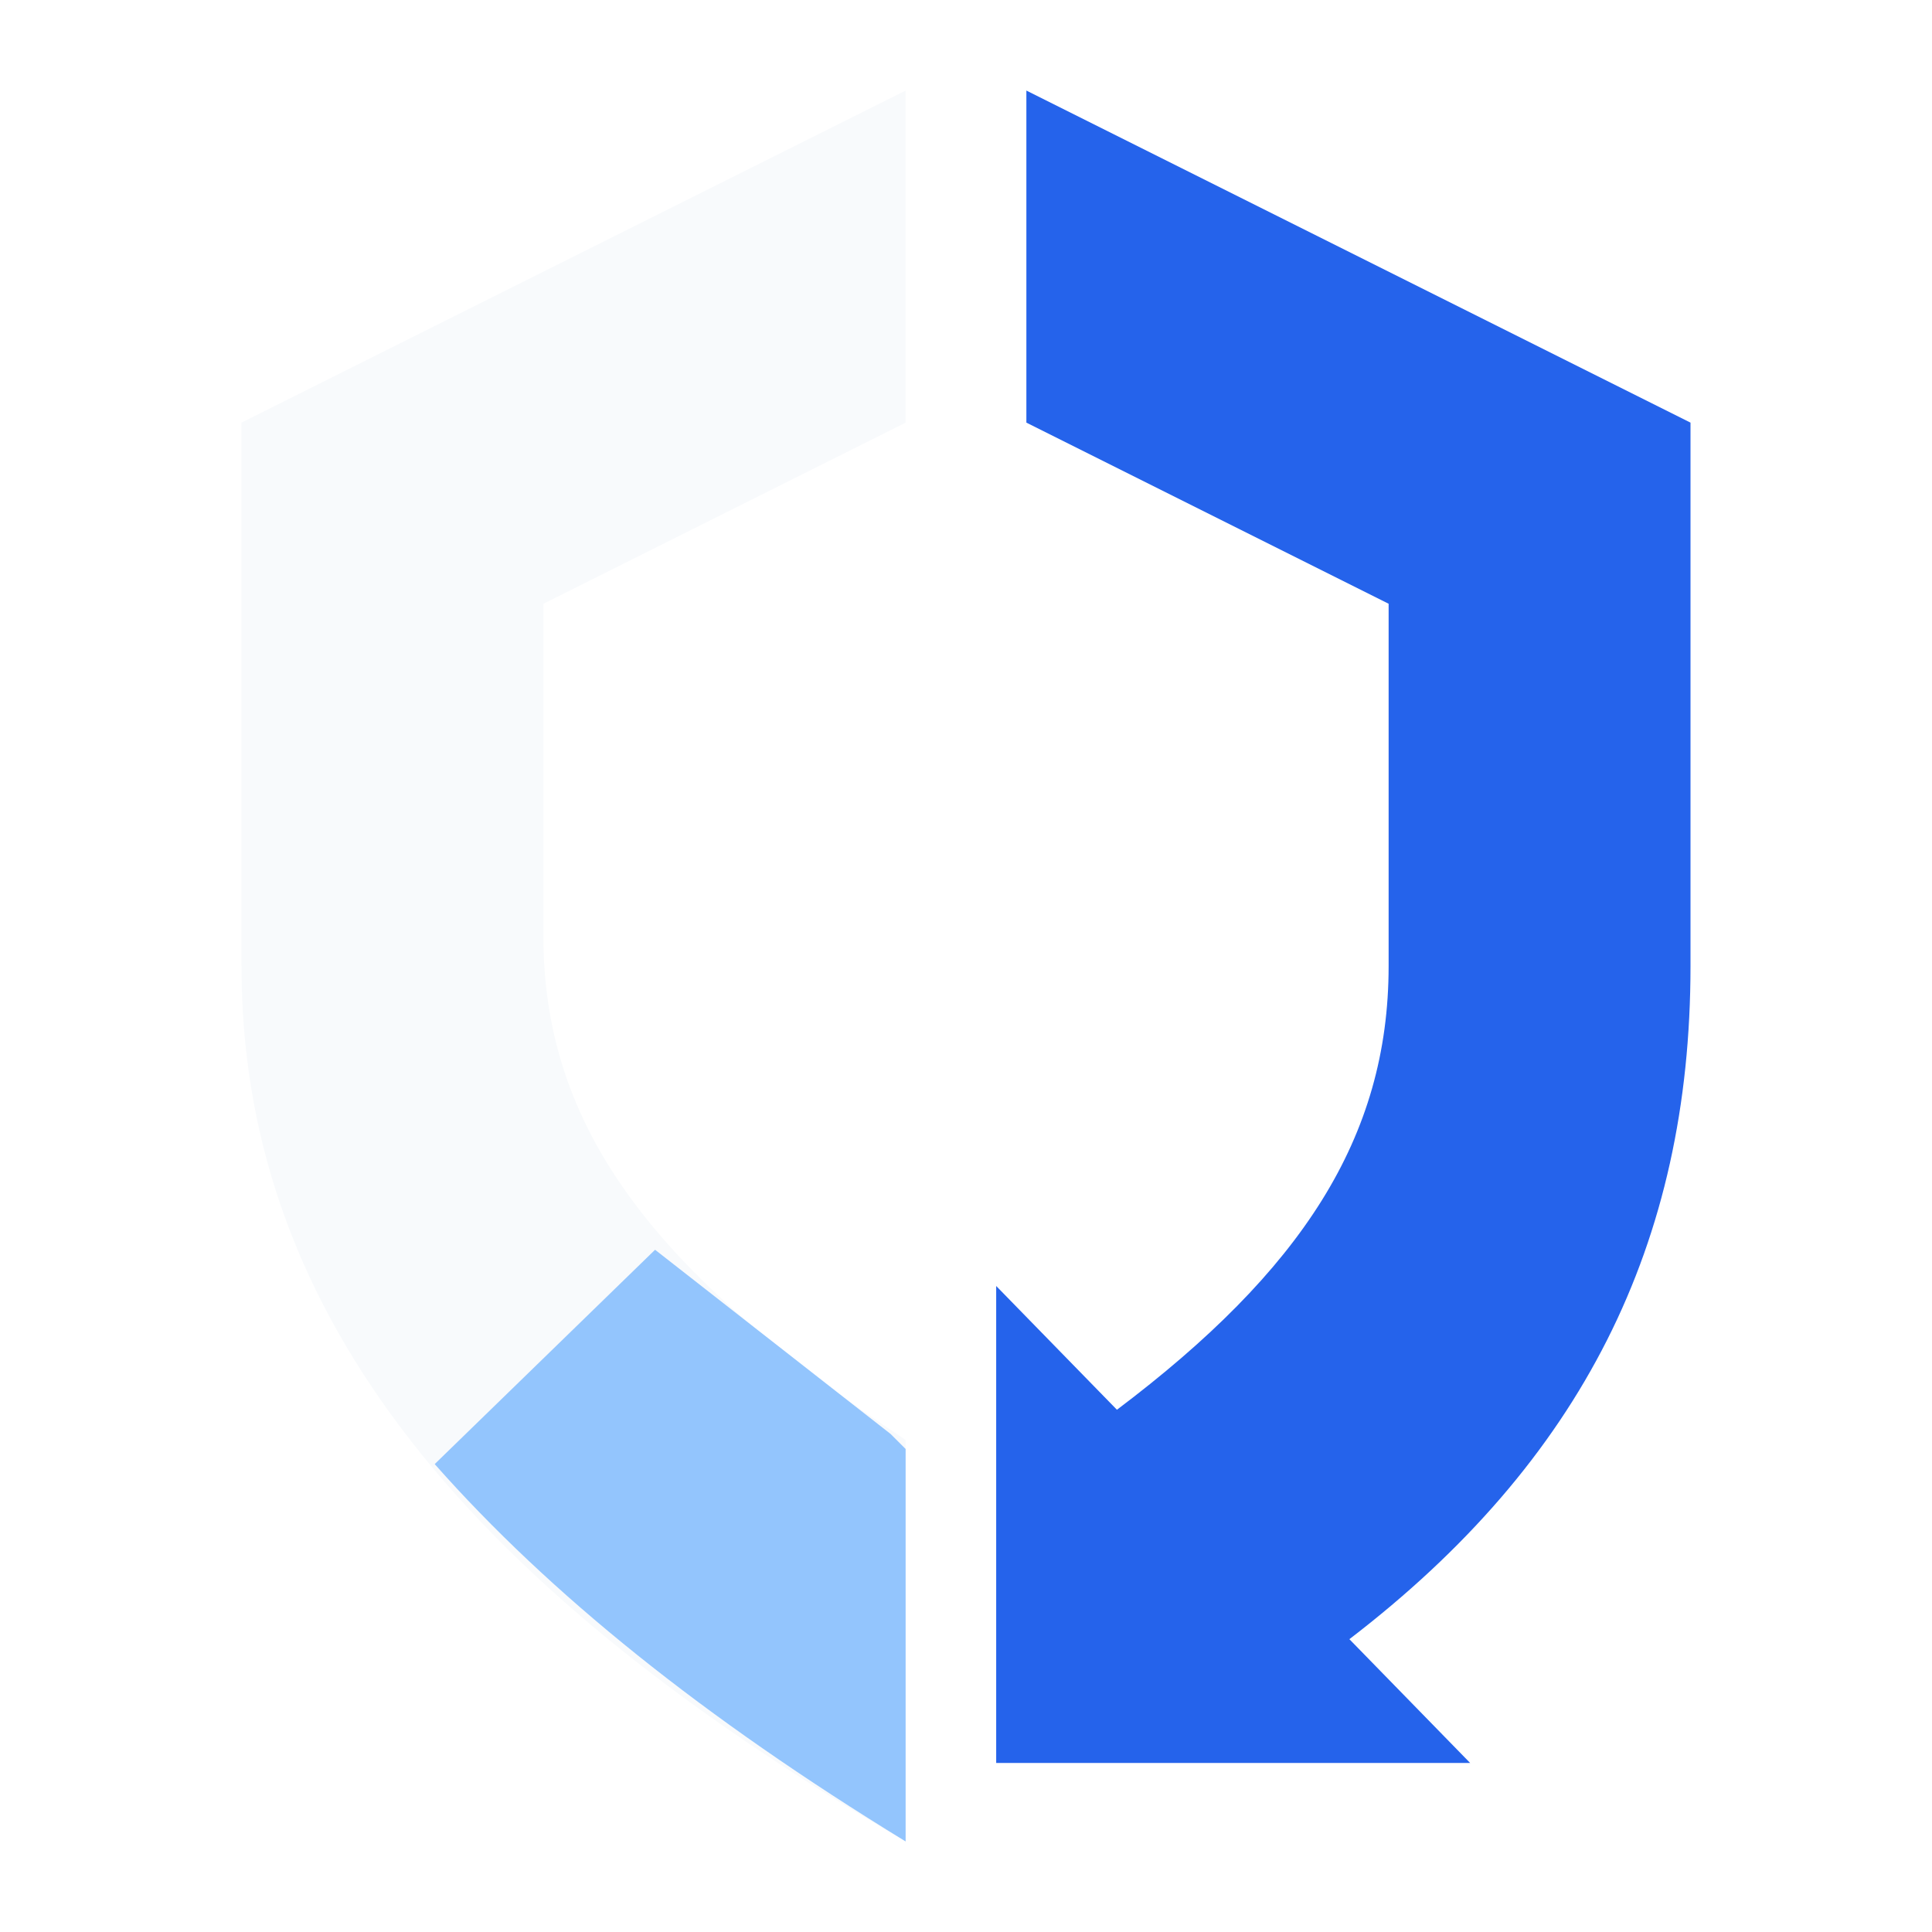
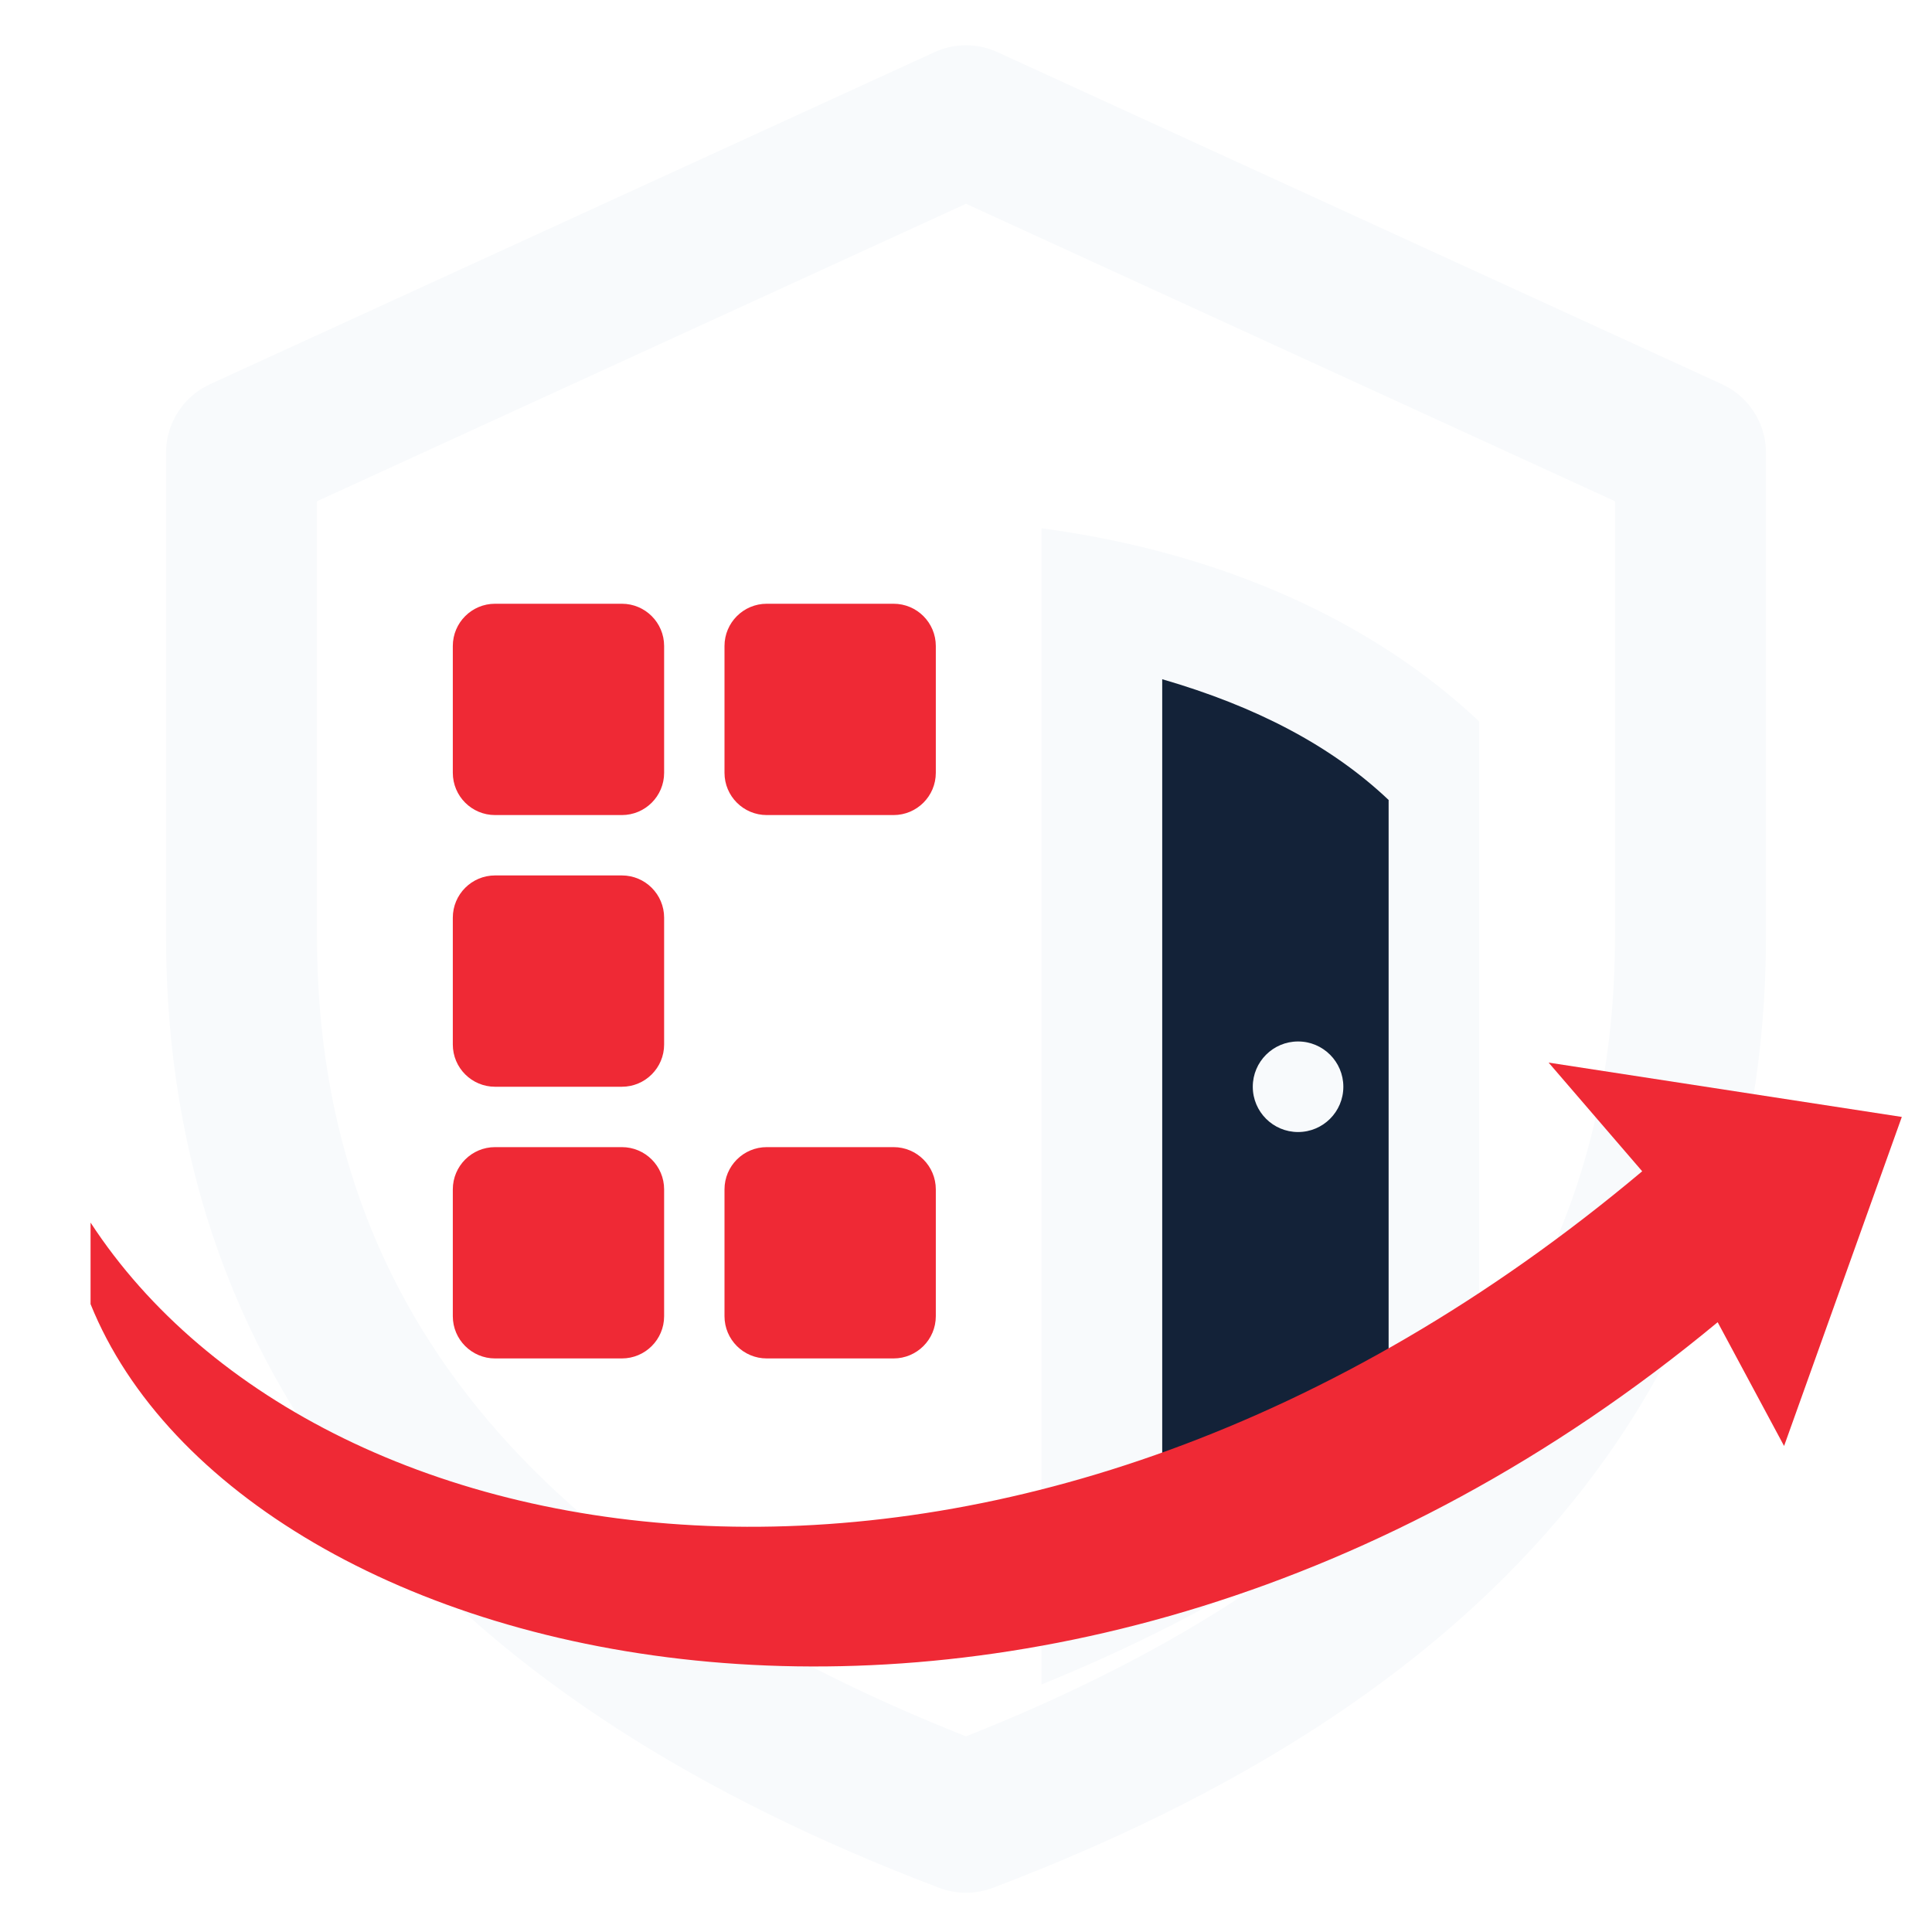
<svg xmlns="http://www.w3.org/2000/svg" viewBox="0 0 64 64" role="img" aria-labelledby="title">
-   <path fill="#F8FAFC" d="M30 3 8 14v18c0 11 6.8 20.2 22 29V47.7C21.7 42.2 18 37.4 18 31V20l12-6V3Z" />
-   <path fill="#2563EB" d="M34 3v11l12 6v12c0 5.7-2.9 10.1-9 14.7l-4-4.1v15.8h15.7l-4-4.1C52.4 48.4 56 41.2 56 32V14L34 3Z" />
-   <path fill="#93C5FD" d="m29.5 47.5-7.8-6.1-7.3 7.1C18.2 52.8 23.3 56.9 30 61V48l-.5-.5Z" />
+   <path d="M32 4 56 15v16c0 14-8.7 23.4-24 29.2C16.7 54.4 8 45 8 31V15L32 4Z" fill="none" stroke="#F8FAFC" stroke-width="5" stroke-linejoin="round" />
+   <path d="M34.5 17.5c6 .8 11 3.1 14.5 6.4v22.5c-3.8 4-8.6 7-14.5 9.4V17.5Z" fill="#F8FAFC" />
+   <path d="M38.5 22.5c3.1.9 5.6 2.2 7.5 4v18.3c-2 2-4.5 3.8-7.5 5.4V22.5Z" fill="#132238" />
+   <circle cx="43" cy="36" r="1.5" fill="#F8FAFC" />
+   <g fill="#EF2935">
+     <rect x="15" y="20" width="7" height="7" rx="1.4" />
+     <rect x="24" y="20" width="7" height="7" rx="1.4" />
+     <rect x="15" y="29" width="7" height="7" rx="1.4" />
+     <rect x="15" y="38" width="7" height="7" rx="1.4" />
+     <rect x="24" y="38" width="7" height="7" rx="1.4" />
+   </g>
+   <path fill="#EF2935" d="M3 40.5c7.7 11.8 30.8 15.6 51.4-1.7l-3.1-3.6L63 37l-3.9 10.9-2.2-4.1C34.7 62.2 8 55.6 3 43.2v-2.7Z" />
</svg>
